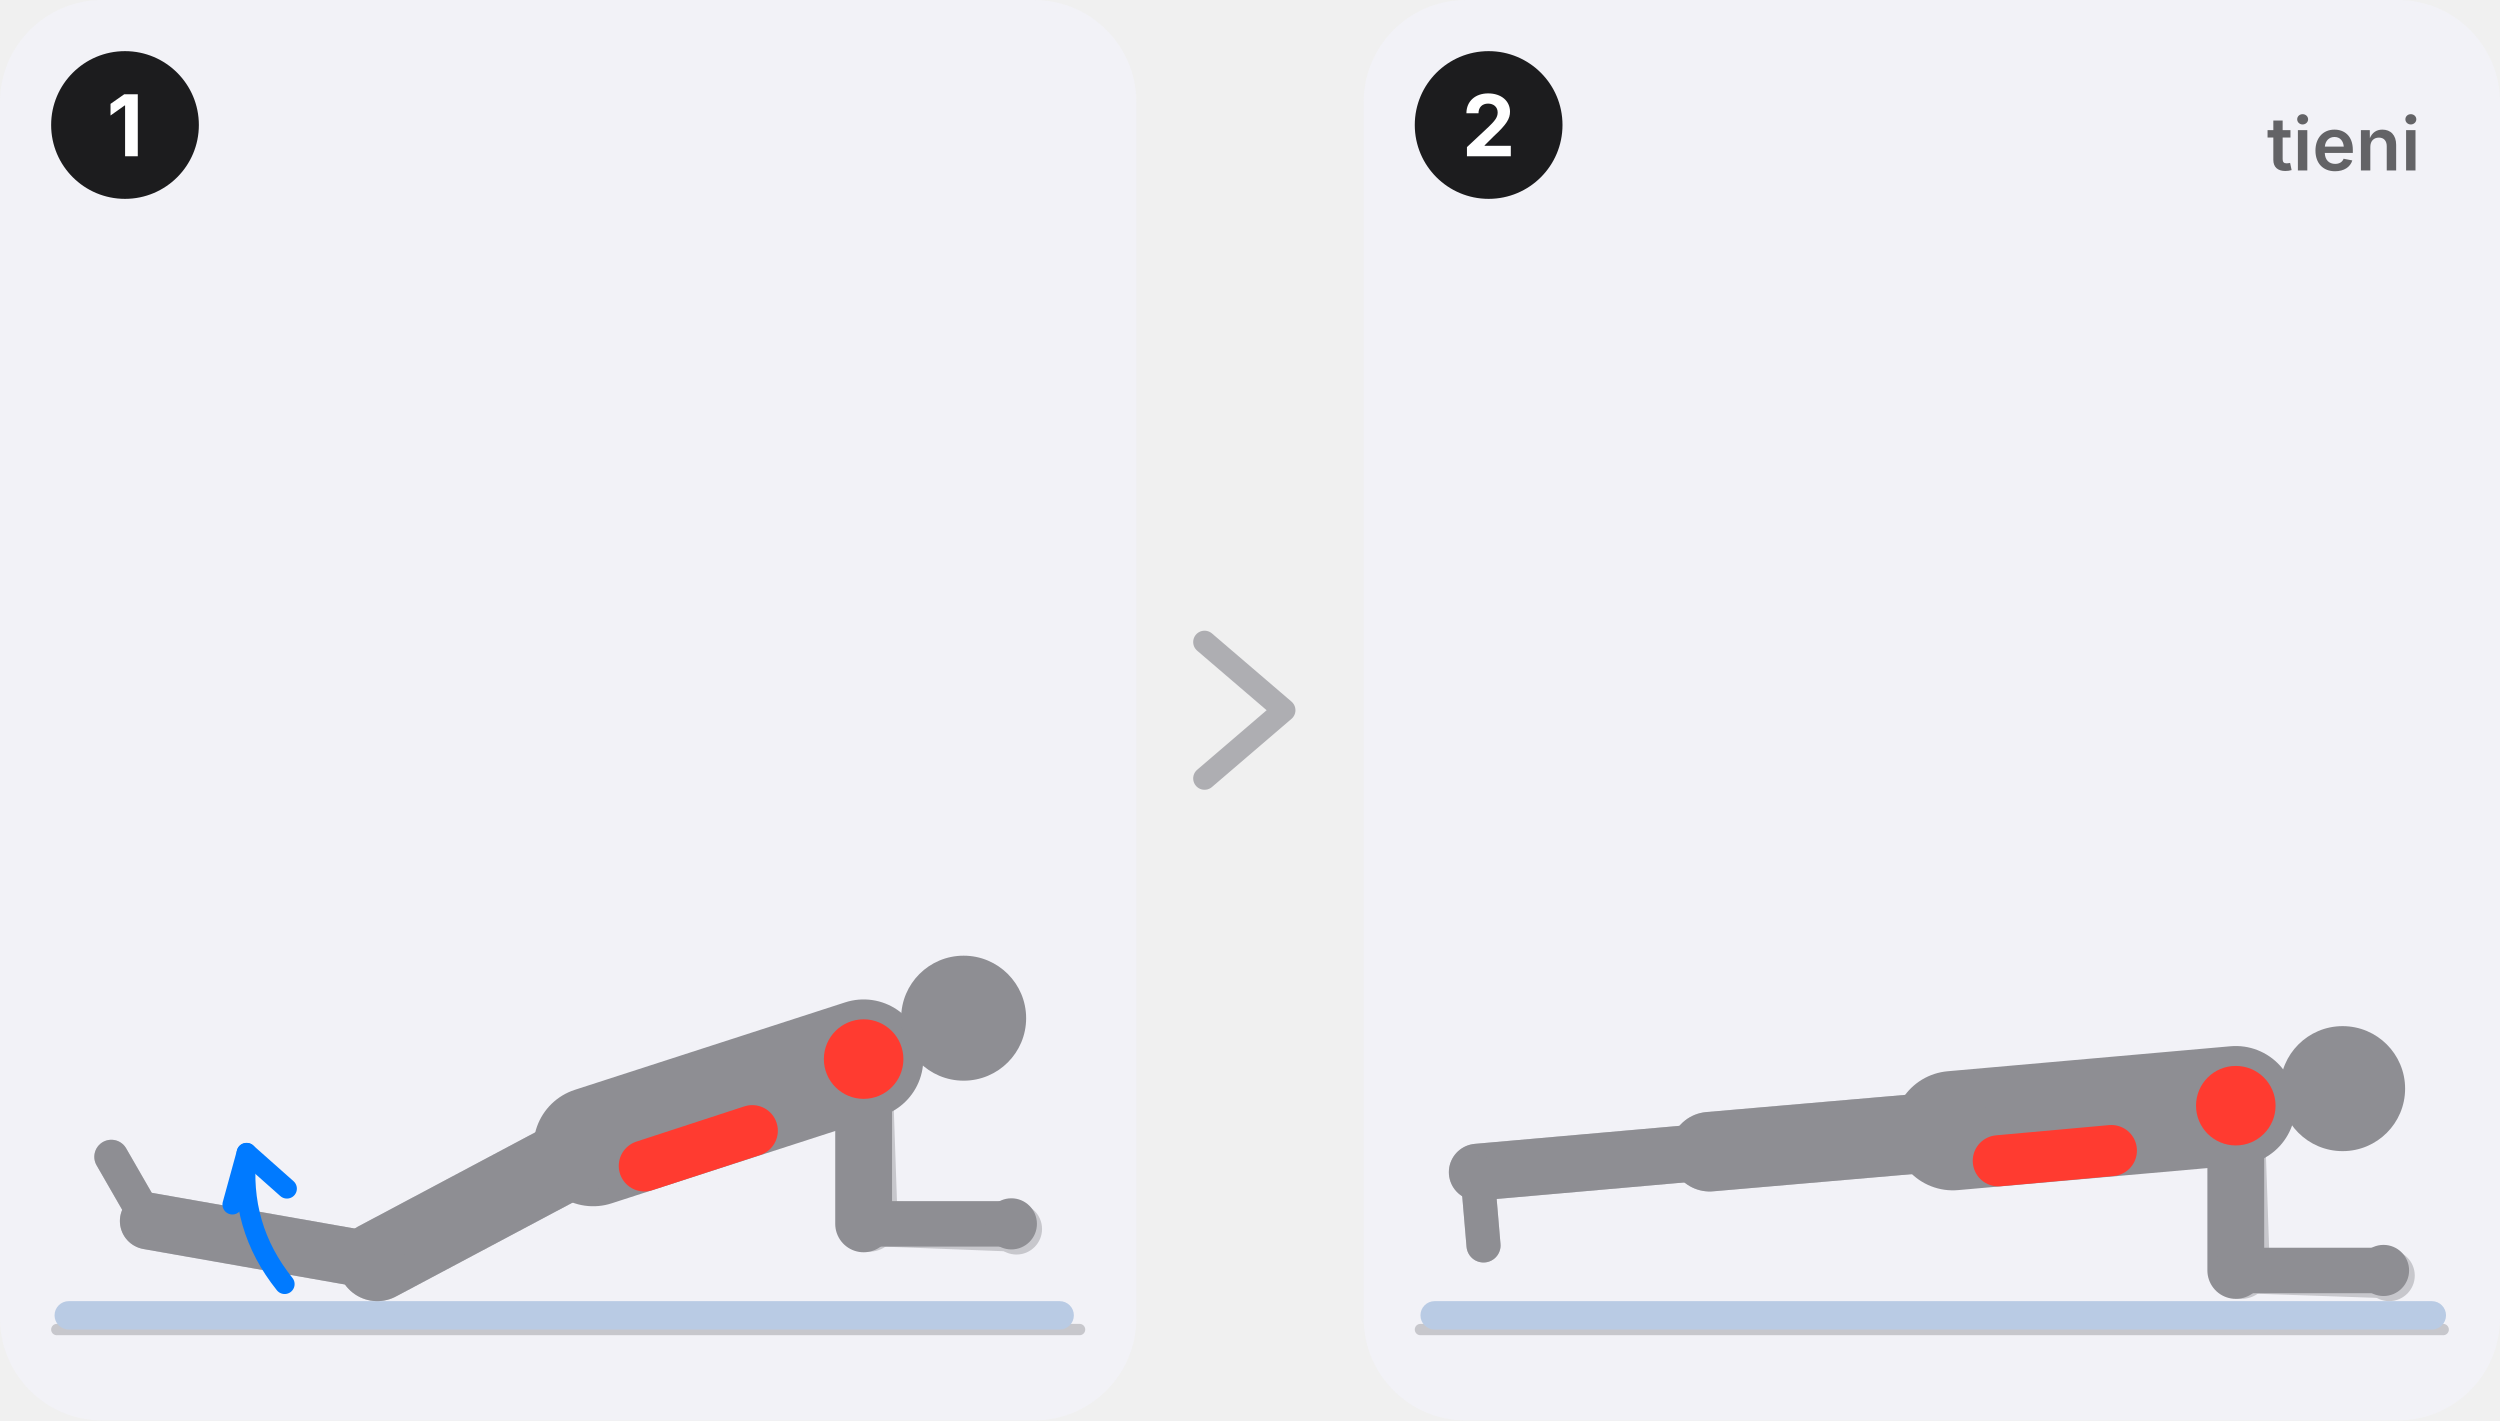
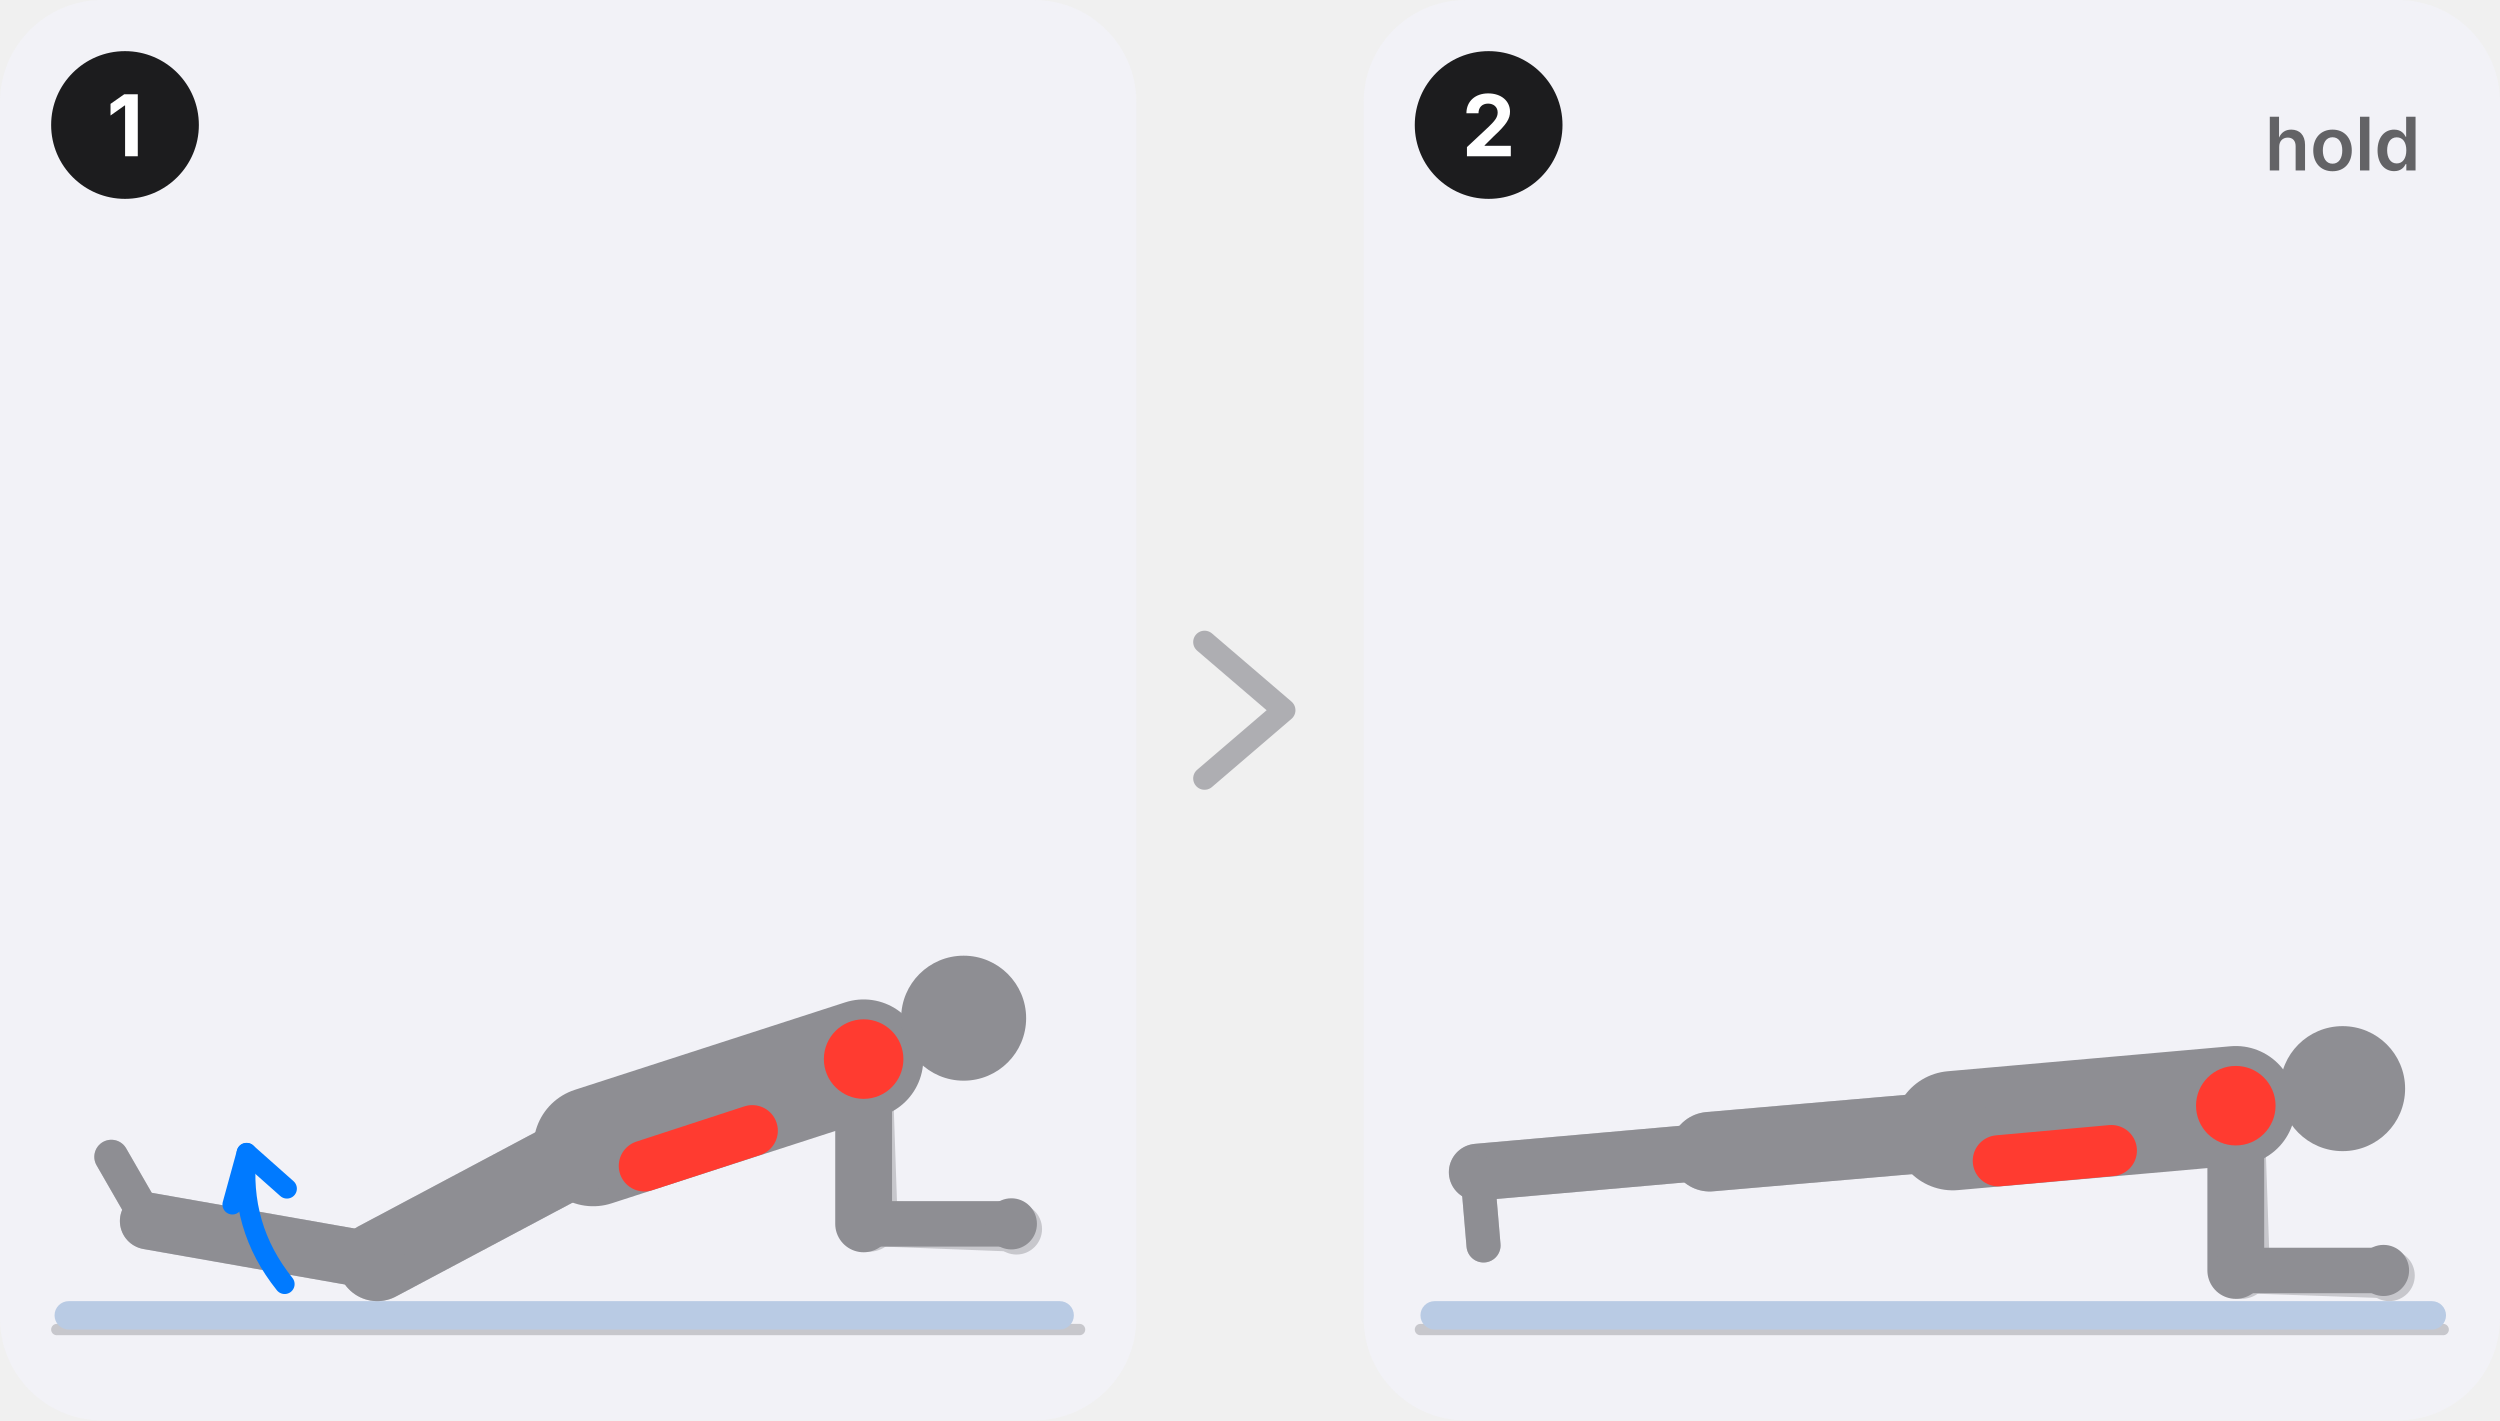
<svg xmlns="http://www.w3.org/2000/svg" viewBox="0 0 440 250" role="img" aria-label="plank">
  <style>
.sfondo{fill:#F2F2F7}.terra{stroke:#C7C7CC}.corpo{stroke:#8E8E93;fill:#8E8E93}.lontano{stroke:#C7C7CC;fill:#C7C7CC}
.muscolo{stroke:#FF3B30;fill:#FF3B30}line,path{stroke-linecap:round;stroke-linejoin:round}line.corpo,line.lontano,line.muscolo,path.corpo{fill:none}
.pieno{stroke:none}.freccia{fill:none;stroke:#007AFF;stroke-width:3.5}.tappetino{fill:#B9CBE4}.muro{fill:#D1D1D6}
.num{fill:#FFFFFF;font:700 15px -apple-system,system-ui,sans-serif}.bollo{fill:#1C1C1E}.tra{fill:none;stroke:#AEAEB2;stroke-width:4}
.etichetta{fill:#636366;font:600 13px -apple-system,system-ui,sans-serif}
@media (prefers-color-scheme:dark){.sfondo{fill:#2C2C2E}.terra{stroke:#48484A}.corpo{stroke:#AEAEB2;fill:#AEAEB2}.lontano{stroke:#636366;fill:#636366}
.muscolo{stroke:#FF453A;fill:#FF453A}.freccia{stroke:#0A84FF}.tappetino{fill:#3A4A63}.muro{fill:#48484A}.bollo{fill:#F2F2F7}.num{fill:#1C1C1E}
.tra{stroke:#636366}.etichetta{fill:#AEAEB2}}</style>
  <g>
    <rect x="0" y="0" width="200" height="250" rx="18" class="sfondo" />
    <line x1="10" y1="234" x2="190" y2="234" stroke-width="2" class="terra" />
    <rect x="9.6" y="229" width="179.4" height="5" rx="2.5" class="tappetino" />
    <line x1="152" y1="186.4" x2="153" y2="215.3" stroke-width="10" class="lontano" />
    <line x1="153" y1="215.3" x2="178.9" y2="216.3" stroke-width="8" class="lontano" />
    <circle cx="178.9" cy="216.3" r="4.5" class="lontano pieno" />
    <line x1="104.4" y1="201.8" x2="66.4" y2="222" stroke-width="14" class="lontano" />
    <line x1="66.4" y1="222" x2="26.1" y2="214.9" stroke-width="10" class="lontano" />
    <line x1="26.1" y1="214.9" x2="19.6" y2="203.6" stroke-width="6" class="lontano" />
    <line x1="104.4" y1="201.8" x2="152" y2="186.4" stroke-width="21" class="corpo" />
    <line x1="152" y1="186.4" x2="159.4" y2="183.4" stroke-width="8" class="corpo" />
    <circle cx="169.6" cy="179.2" r="11" class="corpo pieno" />
    <line x1="104.4" y1="201.8" x2="66.4" y2="222" stroke-width="14" class="corpo" />
    <line x1="66.4" y1="222" x2="26.1" y2="214.9" stroke-width="10" class="corpo" />
    <line x1="26.1" y1="214.9" x2="19.6" y2="203.6" stroke-width="6" class="corpo" />
    <line x1="152" y1="186.4" x2="152" y2="215.4" stroke-width="10" class="corpo" />
    <line x1="152" y1="215.4" x2="178" y2="215.4" stroke-width="8" class="corpo" />
    <circle cx="178" cy="215.4" r="4.5" class="corpo pieno" />
    <line x1="113.4" y1="205.2" x2="132.4" y2="199" stroke-width="9" class="muscolo" />
    <circle cx="152" cy="186.4" r="7" class="muscolo pieno" />
    <path d="M50.1 226 Q42 215.9 43.4 202.9" class="freccia" />
    <path d="M50.5 209.2 L43.4 202.9 L40.9 212" class="freccia" />
    <circle cx="22" cy="22" r="13" class="bollo" />
    <text x="22" y="27.5" text-anchor="middle" class="num">1</text>
  </g>
  <path d="M212 113 L226 125 L212 137" class="tra" />
  <g>
    <rect x="240" y="0" width="200" height="250" rx="18" class="sfondo" />
    <line x1="250" y1="234" x2="430" y2="234" stroke-width="2" class="terra" />
    <rect x="250" y="229" width="180.5" height="5" rx="2.5" class="tappetino" />
    <line x1="393.5" y1="194.6" x2="394.5" y2="223.6" stroke-width="10" class="lontano" />
    <line x1="394.5" y1="223.6" x2="420.5" y2="224.5" stroke-width="8" class="lontano" />
    <circle cx="420.5" cy="224.5" r="4.5" class="lontano pieno" />
    <line x1="343.7" y1="199" x2="300.9" y2="202.7" stroke-width="14" class="lontano" />
    <line x1="300.9" y1="202.7" x2="260" y2="206.3" stroke-width="10" class="lontano" />
    <line x1="260" y1="206.3" x2="261.1" y2="219.2" stroke-width="6" class="lontano" />
    <line x1="343.7" y1="199" x2="393.5" y2="194.6" stroke-width="21" class="corpo" />
    <line x1="393.5" y1="194.6" x2="401.4" y2="193.4" stroke-width="8" class="corpo" />
    <circle cx="412.3" cy="191.6" r="11" class="corpo pieno" />
    <line x1="343.7" y1="199" x2="300.9" y2="202.7" stroke-width="14" class="corpo" />
    <line x1="300.9" y1="202.7" x2="260" y2="206.3" stroke-width="10" class="corpo" />
    <line x1="260" y1="206.3" x2="261.1" y2="219.2" stroke-width="6" class="corpo" />
    <line x1="393.5" y1="194.6" x2="393.5" y2="223.6" stroke-width="10" class="corpo" />
    <line x1="393.5" y1="223.6" x2="419.5" y2="223.6" stroke-width="8" class="corpo" />
    <circle cx="419.5" cy="223.6" r="4.5" class="corpo pieno" />
    <line x1="351.7" y1="204.3" x2="371.6" y2="202.5" stroke-width="9" class="muscolo" />
    <circle cx="393.5" cy="194.6" r="7" class="muscolo pieno" />
-     <text x="426" y="30" text-anchor="end" class="etichetta">tieni</text>
+     <text x="426" y="30" text-anchor="end" class="etichetta">hold</text>
    <circle cx="262" cy="22" r="13" class="bollo" />
    <text x="262" y="27.5" text-anchor="middle" class="num">2</text>
  </g>
</svg>
